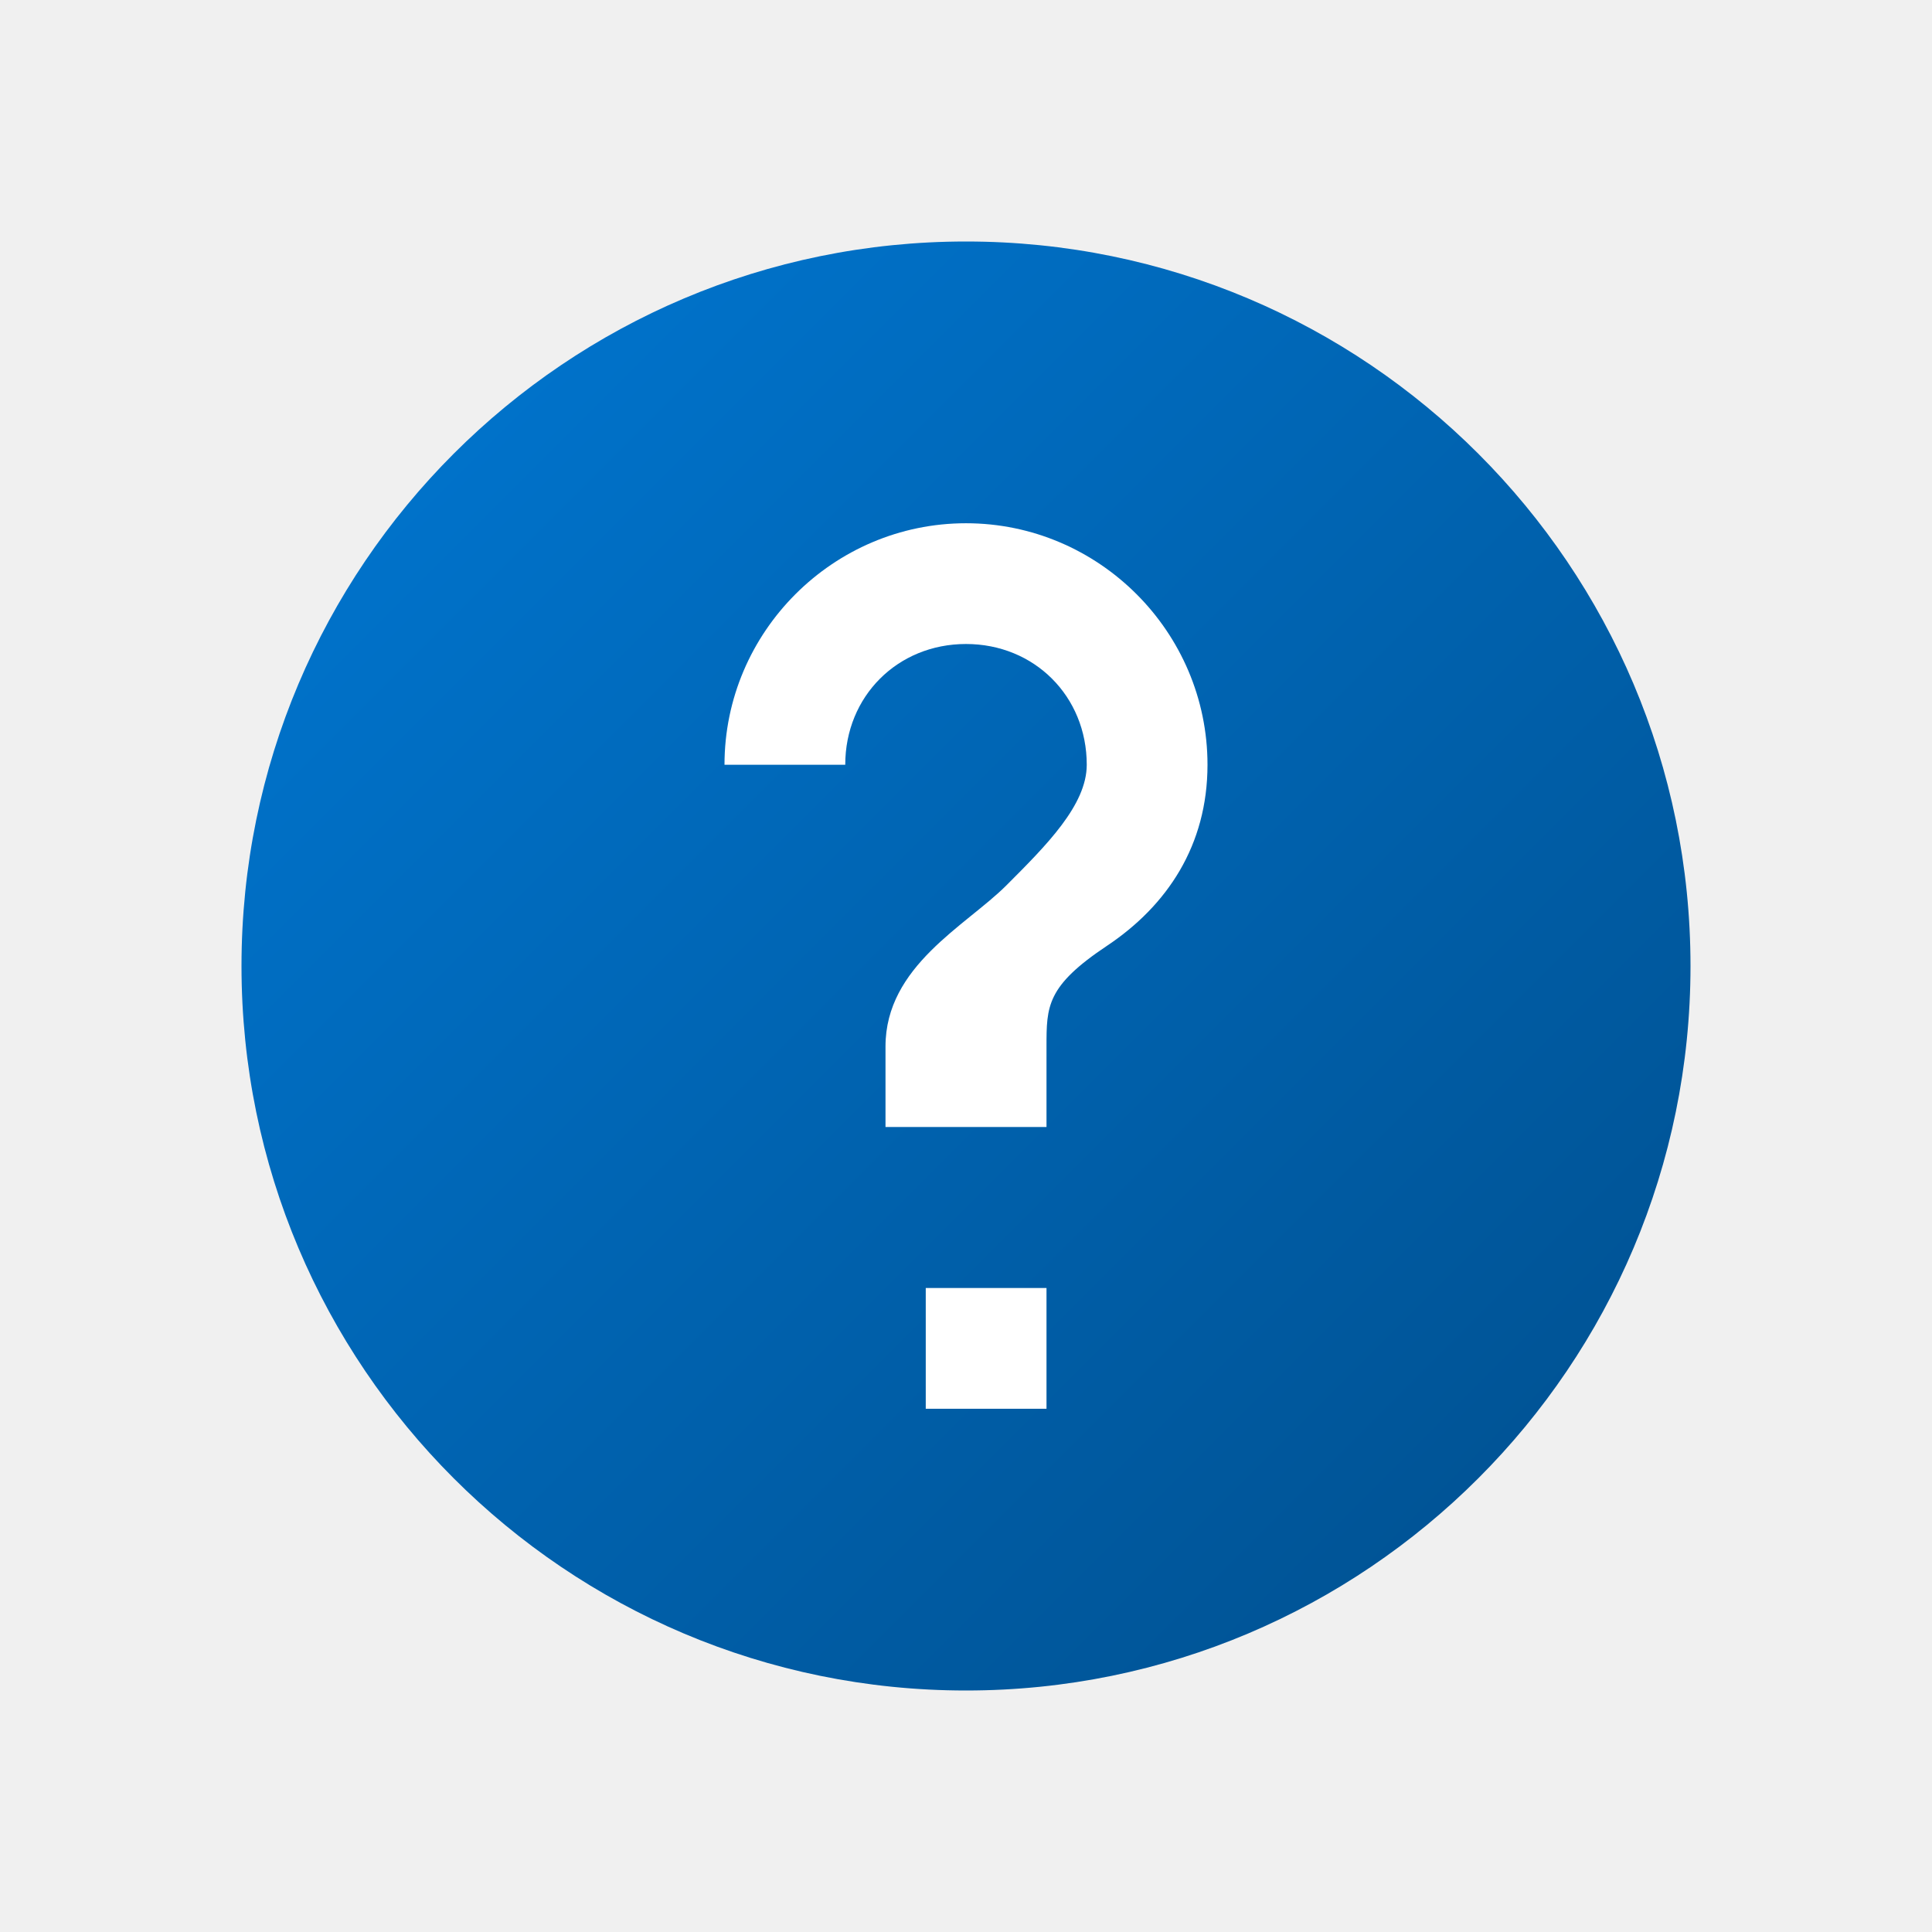
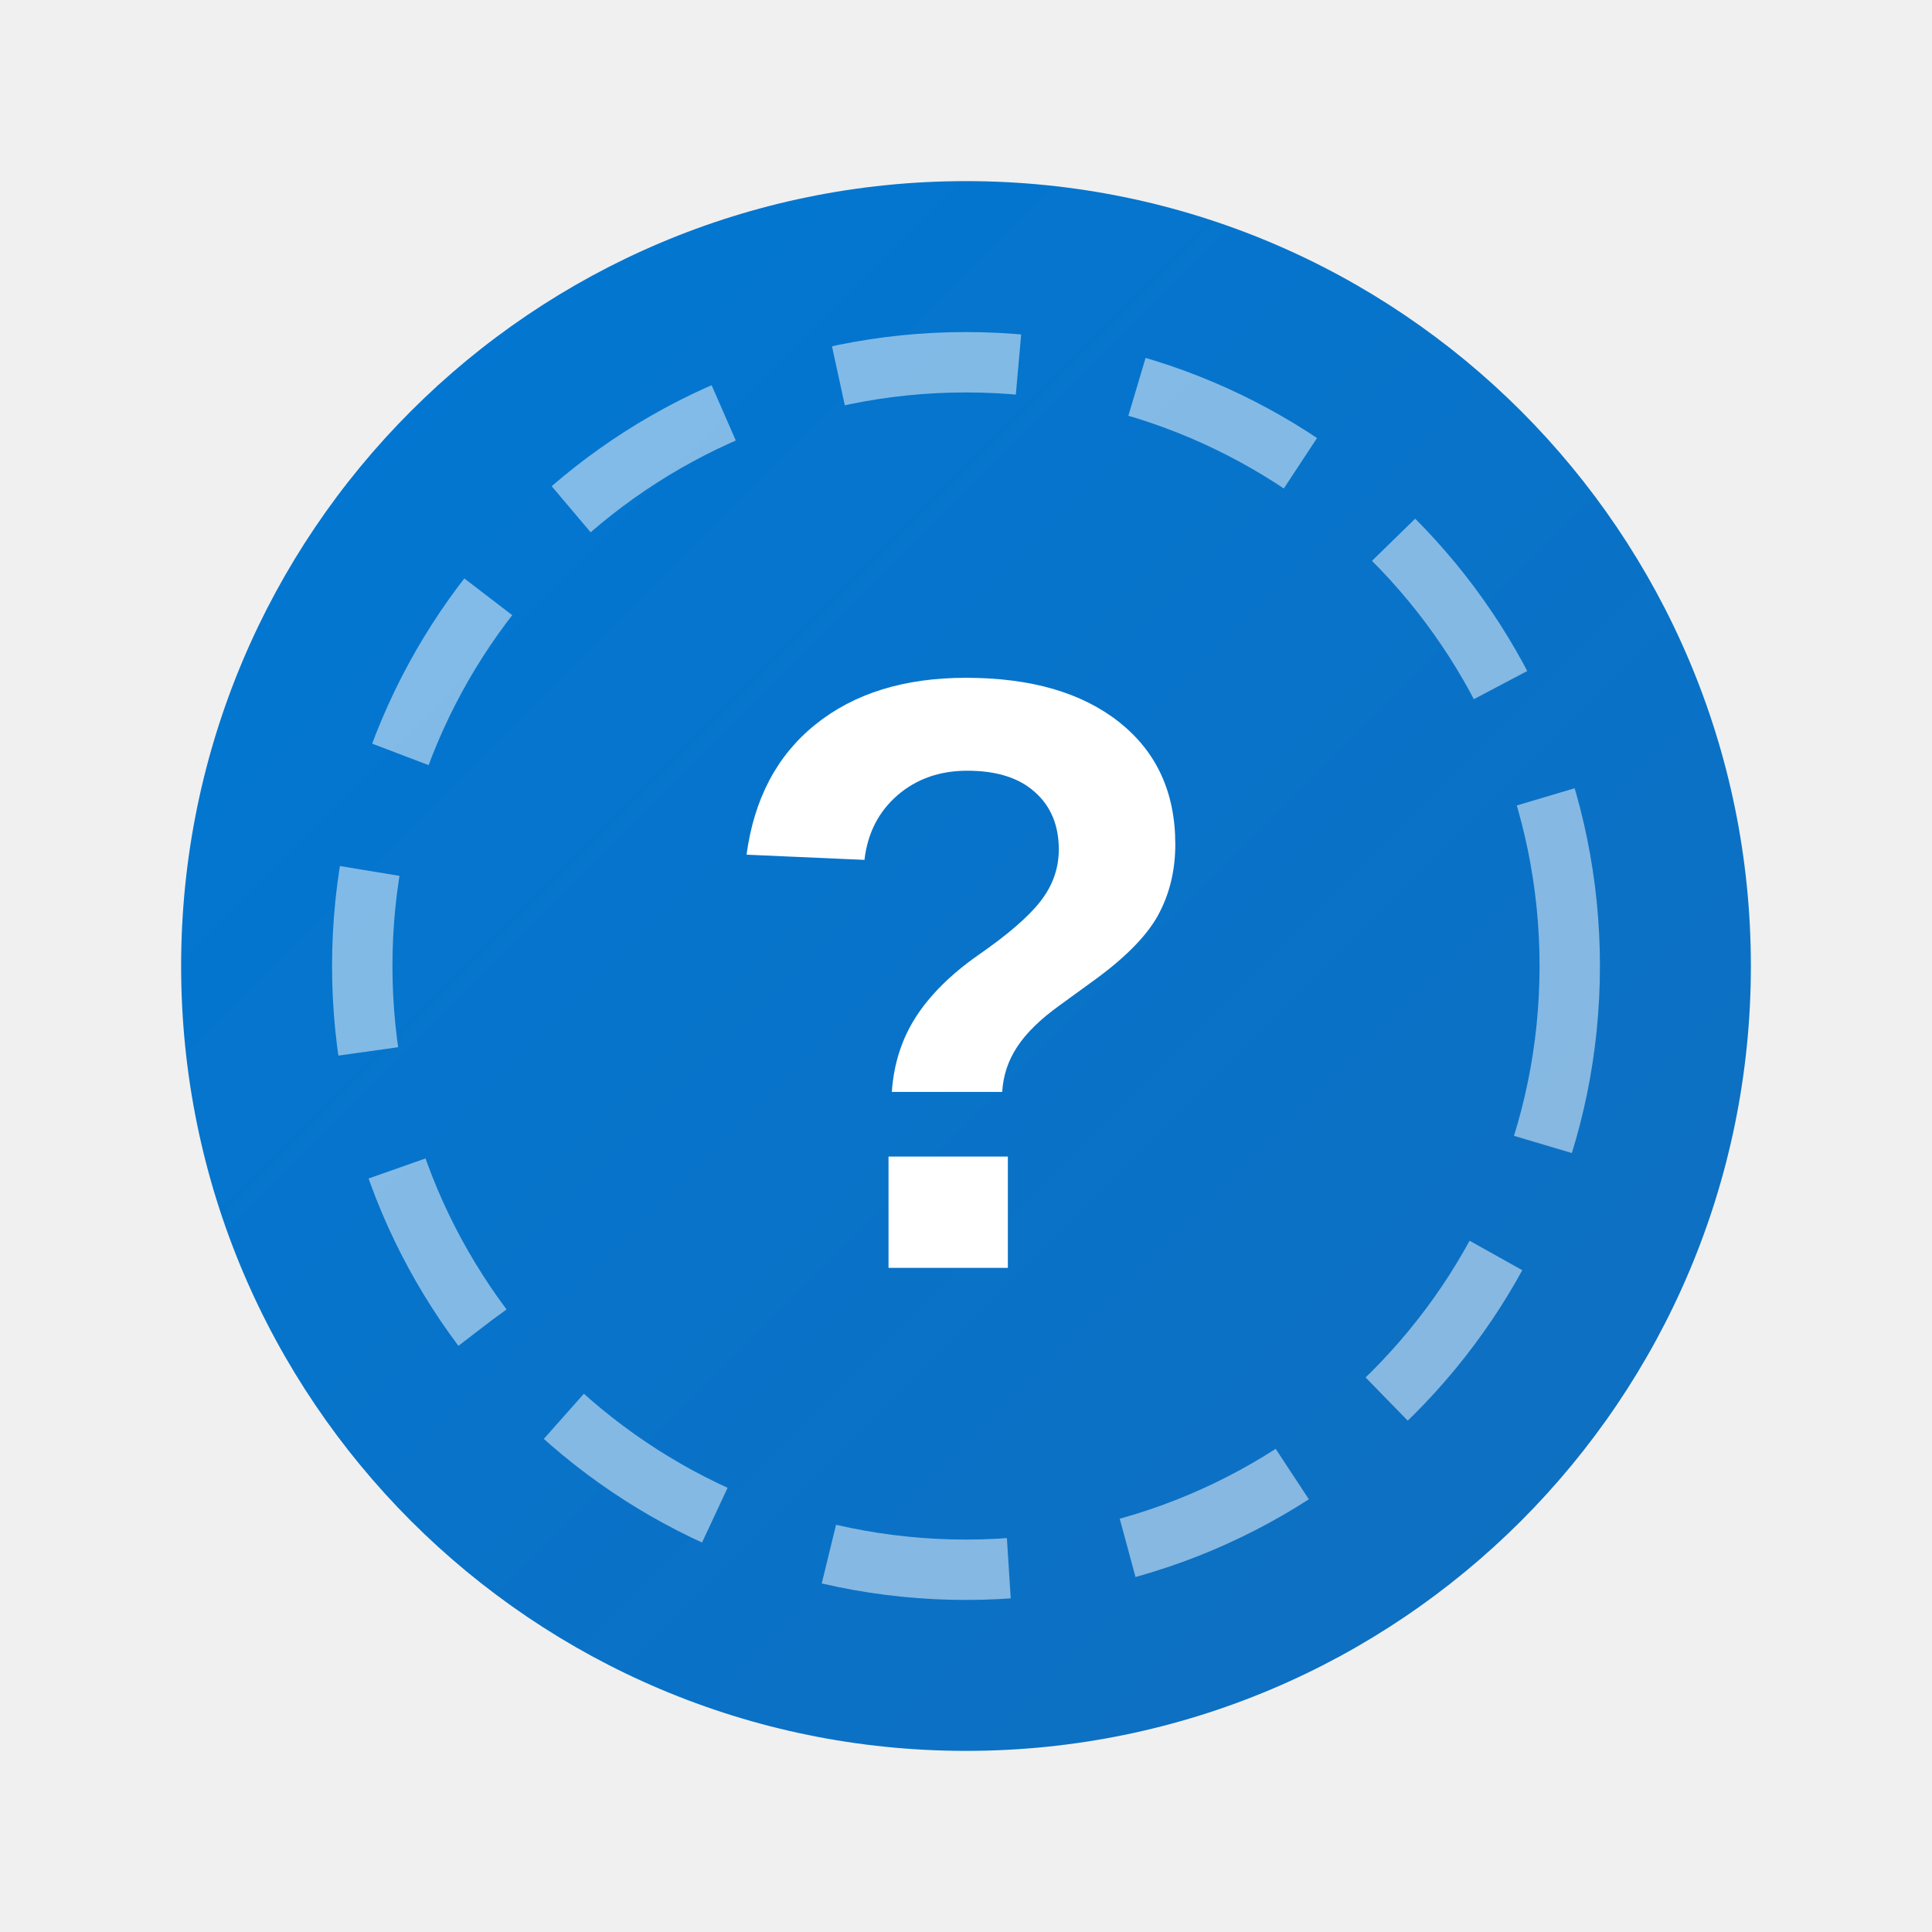
- <svg xmlns="http://www.w3.org/2000/svg" viewBox="0 0 48 48">
+ <svg xmlns="http://www.w3.org/2000/svg" viewBox="0 0 64 64" width="64" height="64">
  <defs>
-     <linearGradient id="gh" x1="0%" y1="0%" x2="100%" y2="100%">
+     <linearGradient id="gh1" x1="0%" y1="0%" x2="100%" y2="100%">
      <stop offset="0%" stop-color="#0078D4" />
-       <stop offset="100%" stop-color="#004E8C" />
+       <stop offset="100%" stop-color="#106EBE" />
    </linearGradient>
  </defs>
-   <circle cx="24" cy="24" r="18" fill="url(#gh)" />
-   <path d="M22 28v-2c0-2 2-3 3-4s2-2 2-3c0-1.7-1.3-3-3-3s-3 1.3-3 3h-3c0-3.3 2.7-6 6-6s6 2.7 6 6c0 2-1 3.5-2.5 4.5s-1.5 1.5-1.5 2.5v2h-3zm1 4v3h3v-3h-3z" fill="#ffffff" />
+   <circle cx="32" cy="32" r="26" fill="url(#gh1)" />
+   <circle cx="32" cy="32" r="20" fill="none" stroke="#FFFFFF" stroke-width="2" stroke-dasharray="6 4" opacity="0.5" />
+   <text x="32" y="42" font-family="Segoe UI, Arial, sans-serif" font-size="28" font-weight="bold" fill="#FFFFFF" text-anchor="middle">?</text>
</svg>
